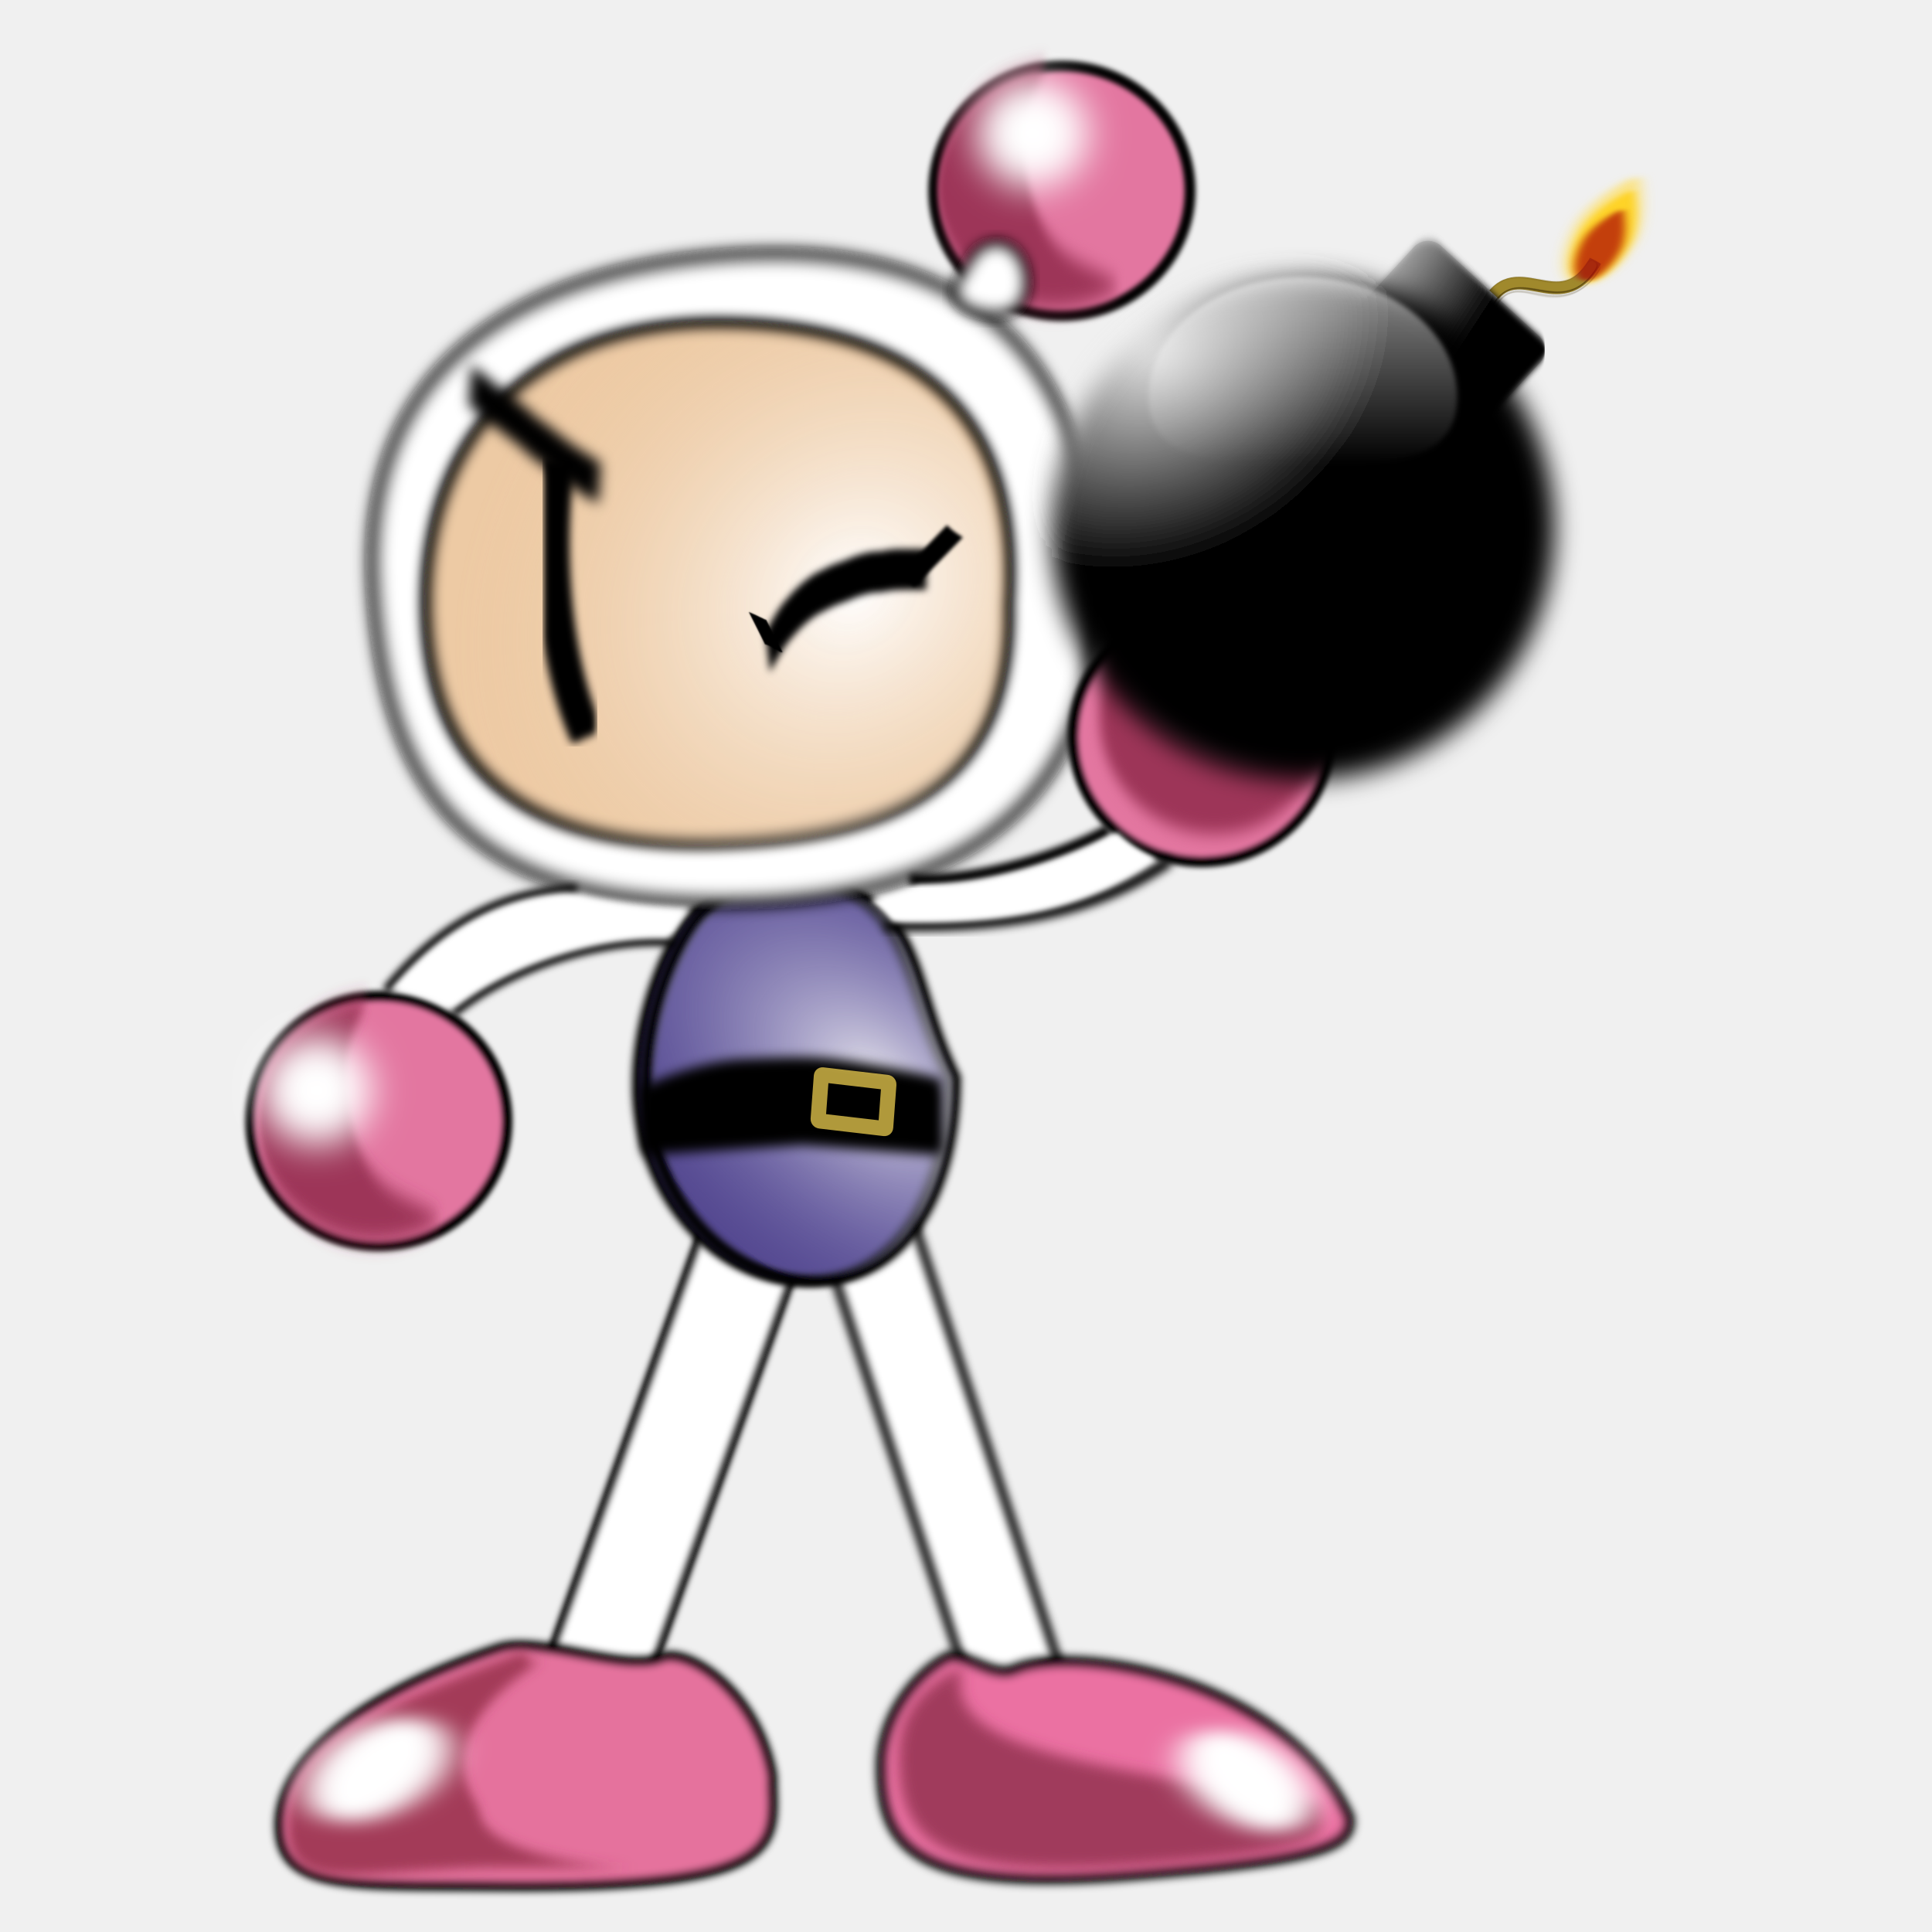
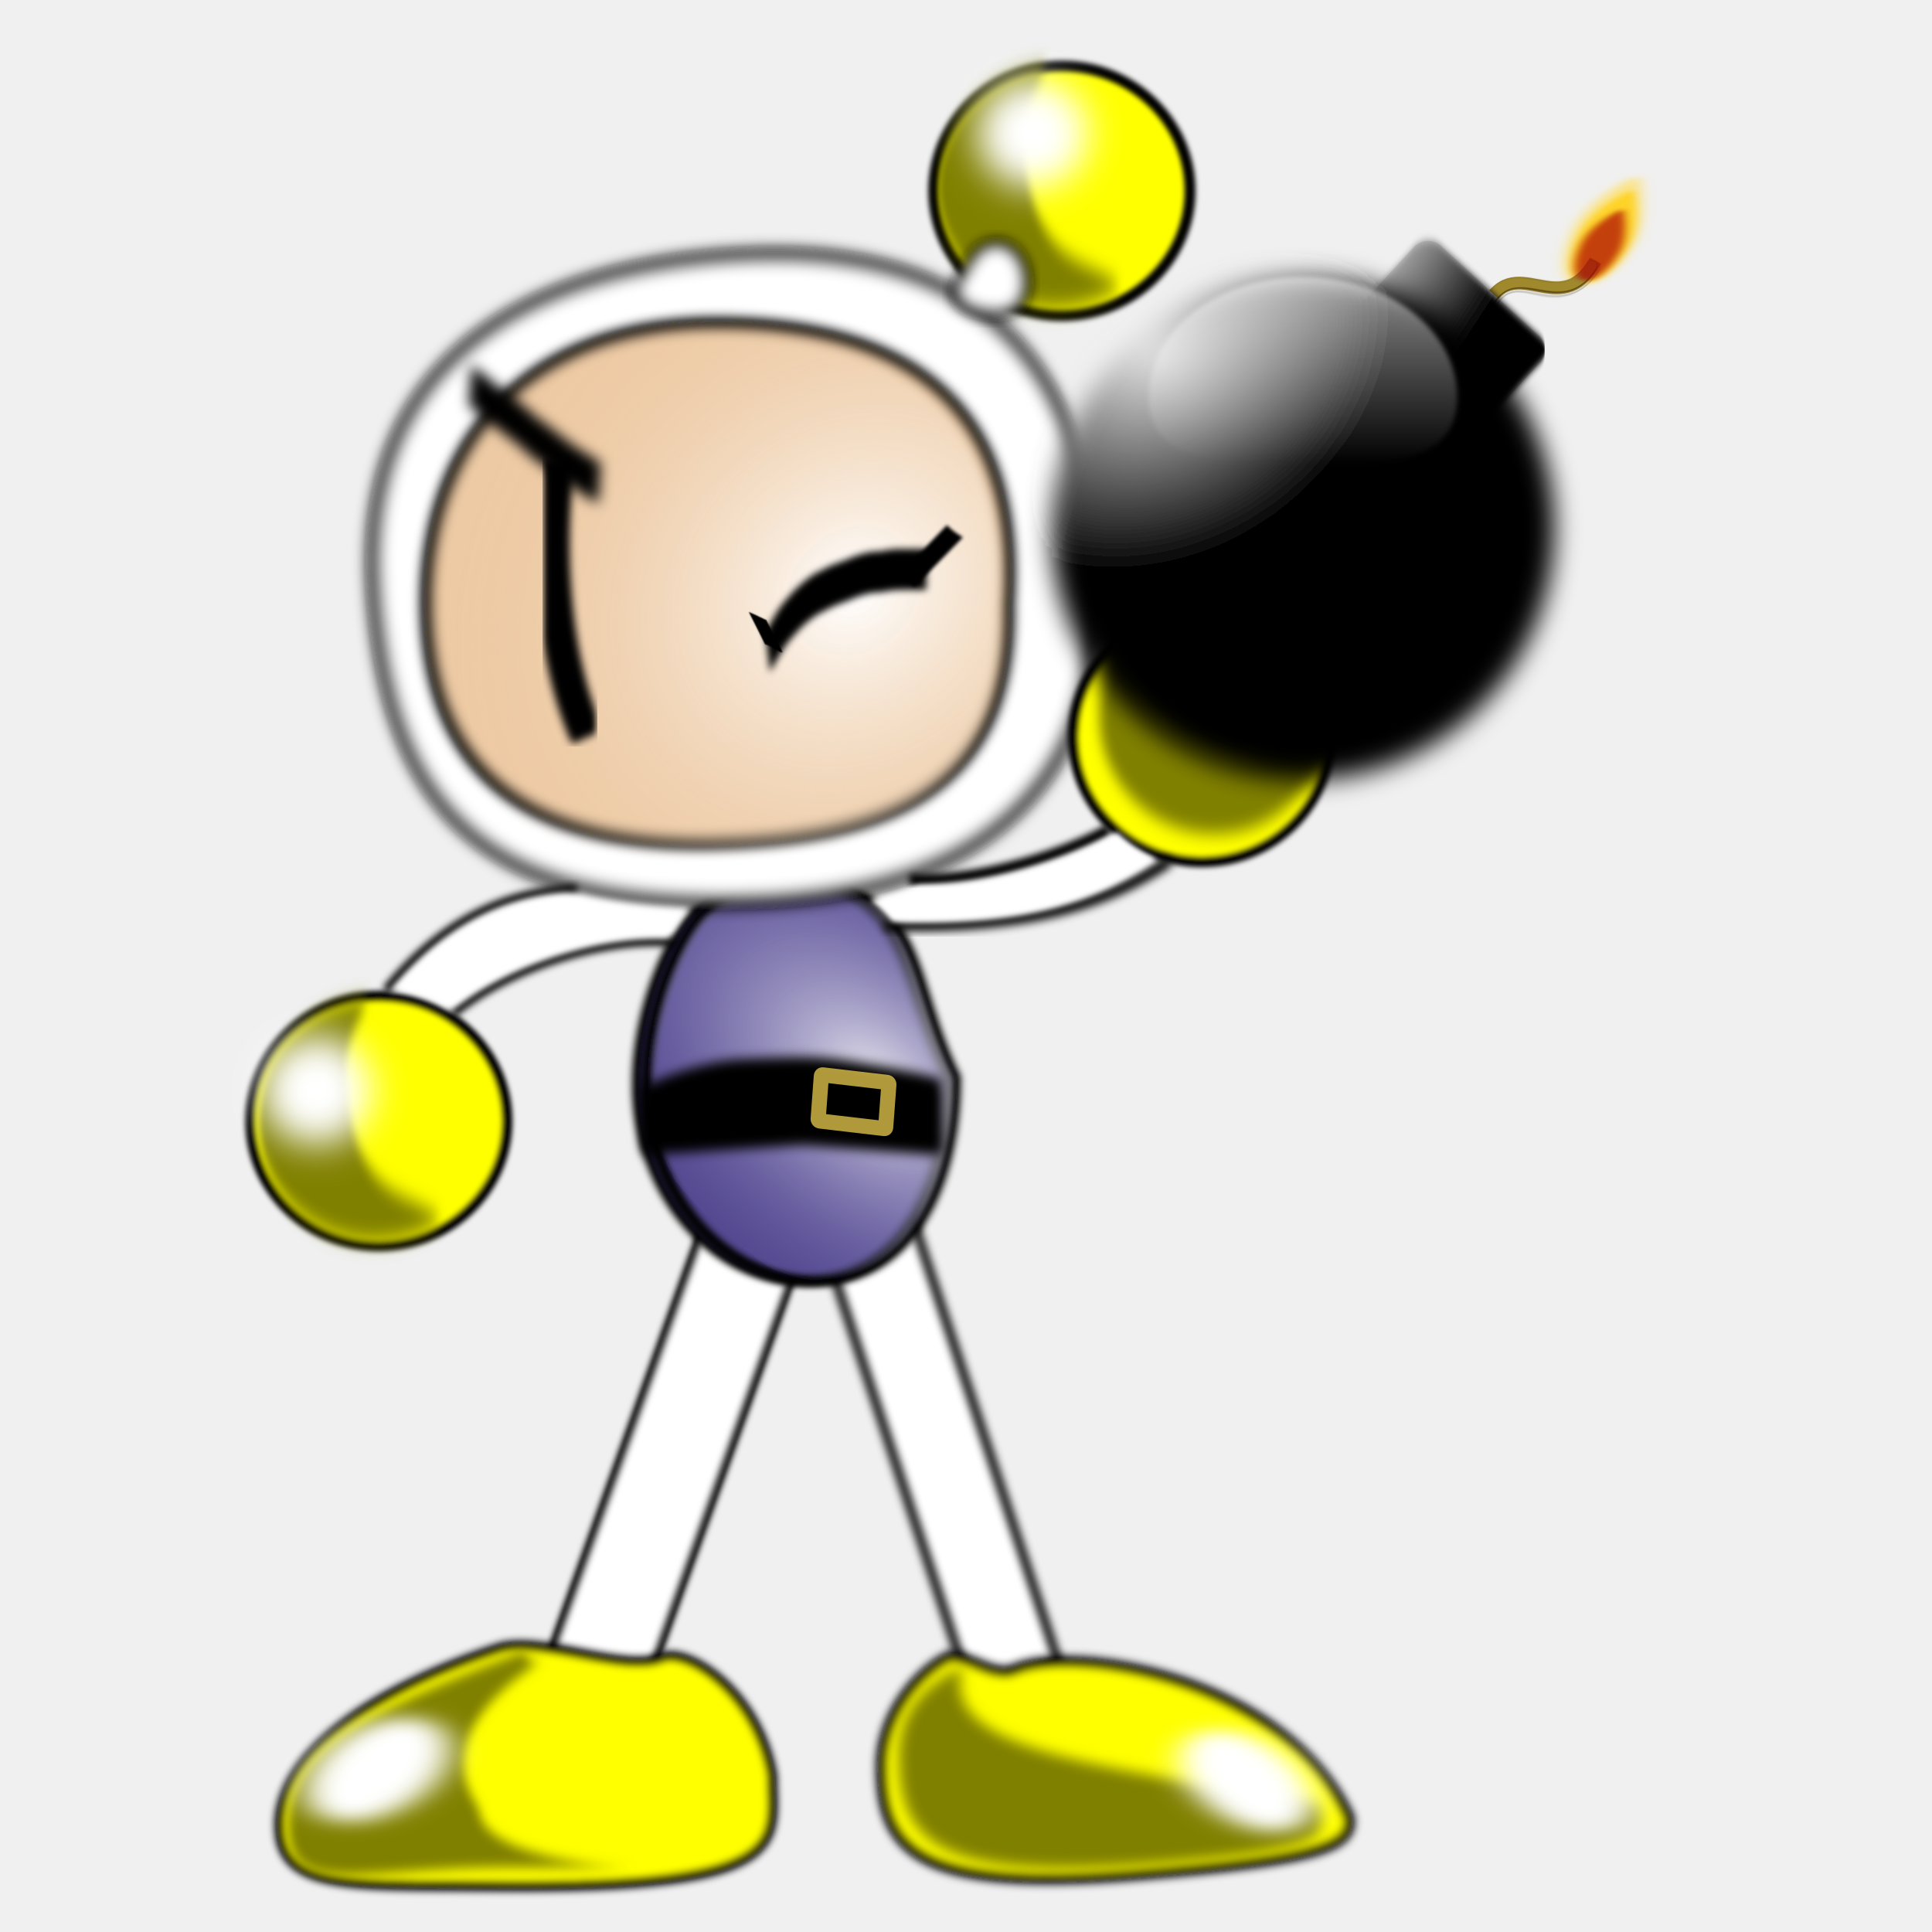
<svg xmlns="http://www.w3.org/2000/svg" xmlns:xlink="http://www.w3.org/1999/xlink" width="1000" height="1000" id="svg2" version="1.1">
  <defs id="defs4">
    <linearGradient id="linearGradient4253">
      <stop style="stop-color:#ffffff;stop-opacity:1" offset="0" id="stop4255" />
      <stop style="stop-color:#edcaa4;stop-opacity:0;" offset="1" id="stop4257" />
    </linearGradient>
    <linearGradient id="linearGradient4186">
      <stop style="stop-color:#f9f9f9;stop-opacity:0.845" offset="0" id="stop4188" />
      <stop style="stop-color:#807aba;stop-opacity:0;" offset="1" id="stop4190" />
    </linearGradient>
    <linearGradient id="linearGradient3873">
      <stop style="stop-color:#a94466;stop-opacity:1;" offset="0" id="stop3875" />
      <stop style="stop-color:#e4749f;stop-opacity:1" offset="1" id="stop3877" />
    </linearGradient>
    <filter id="filter3867" x="-0.4" width="1.799" y="-0.41" height="1.821">
      <feGaussianBlur stdDeviation="17.837" id="feGaussianBlur3869" />
    </filter>
    <radialGradient xlink:href="#linearGradient3873" id="radialGradient3879" cx="407.097" cy="617.589" fx="407.097" fy="617.589" r="306.125" gradientTransform="matrix(0.3063343,-0.541307,0.4530065,0.2563636,5.520523,727.2564)" gradientUnits="userSpaceOnUse" />
    <filter id="filter3977">
      <feGaussianBlur stdDeviation="7.678" id="feGaussianBlur3979" />
    </filter>
    <filter id="filter4011">
      <feGaussianBlur stdDeviation="1.818" id="feGaussianBlur4013" />
    </filter>
    <filter color-interpolation-filters="sRGB" id="filter4011-6">
      <feGaussianBlur stdDeviation="1.818" id="feGaussianBlur4013-1" />
    </filter>
    <filter id="filter4050">
      <feGaussianBlur stdDeviation="1.642" id="feGaussianBlur4052" />
    </filter>
    <filter id="filter4072" x="-0.197" width="1.394" y="-0.178" height="1.357">
      <feGaussianBlur stdDeviation="4.602" id="feGaussianBlur4074" />
    </filter>
    <filter id="filter4078">
      <feGaussianBlur stdDeviation="2.37" id="feGaussianBlur4080" />
    </filter>
    <filter id="filter4088">
      <feGaussianBlur stdDeviation="1.788" id="feGaussianBlur4090" />
    </filter>
    <filter color-interpolation-filters="sRGB" id="filter4072-7" x="-0.197" width="1.394" y="-0.178" height="1.357">
      <feGaussianBlur stdDeviation="4.602" id="feGaussianBlur4074-5" />
    </filter>
    <filter id="filter4153">
      <feGaussianBlur stdDeviation="3.003" id="feGaussianBlur4155" />
    </filter>
    <radialGradient xlink:href="#linearGradient4186" id="radialGradient4192" cx="592.58" cy="573.171" fx="592.58" fy="573.171" r="67.287" gradientTransform="matrix(1.521377,1.4531,-0.815919,1.111254,166.9476,-909.7251)" gradientUnits="userSpaceOnUse" />
    <filter id="filter4204" x="-0.038" width="1.077" y="-0.196" height="1.393">
      <feGaussianBlur stdDeviation="2.067" id="feGaussianBlur4206" />
    </filter>
    <filter id="filter4239">
      <feGaussianBlur stdDeviation="2.418" id="feGaussianBlur4241" />
    </filter>
    <radialGradient xlink:href="#linearGradient4253" id="radialGradient4259" cx="610.492" cy="479.802" fx="610.492" fy="479.802" r="136.882" gradientTransform="matrix(1.003227,-0.8993651,0.7786773,0.868595,-639.4899,581.705)" gradientUnits="userSpaceOnUse" />
    <filter id="filter4324" x="-0.117" width="1.234" y="-0.11" height="1.221">
      <feGaussianBlur stdDeviation="2.82" id="feGaussianBlur4326" />
    </filter>
    <filter id="filter4346" x="-0.267" width="1.534" y="-0.034" height="1.068">
      <feGaussianBlur stdDeviation="1.721" id="feGaussianBlur4348" />
    </filter>
    <filter id="filter4362">
      <feGaussianBlur stdDeviation="1.566" id="feGaussianBlur4364" />
    </filter>
    <filter id="filter4394">
      <feGaussianBlur stdDeviation="0.787" id="feGaussianBlur4396" />
    </filter>
    <filter id="filter4410">
      <feGaussianBlur stdDeviation="0.409" id="feGaussianBlur4412" />
    </filter>
    <filter color-interpolation-filters="sRGB" id="filter3936-0">
      <feGaussianBlur stdDeviation="1.057" id="feGaussianBlur3938-9" />
    </filter>
    <filter color-interpolation-filters="sRGB" id="filter3977-0">
      <feGaussianBlur stdDeviation="7.678" id="feGaussianBlur3979-9" />
    </filter>
    <filter color-interpolation-filters="sRGB" id="filter3867-9" x="-0.4" width="1.799" y="-0.41" height="1.821">
      <feGaussianBlur stdDeviation="17.837" id="feGaussianBlur3869-8" />
    </filter>
    <filter id="filter4552" x="-0.213" width="1.426" y="-0.213" height="1.426">
      <feGaussianBlur stdDeviation="2.677" id="feGaussianBlur4554" />
    </filter>
    <filter color-interpolation-filters="sRGB" id="filter3977-6">
      <feGaussianBlur stdDeviation="7.678" id="feGaussianBlur3979-7" />
    </filter>
    <filter id="filter4711">
      <feGaussianBlur stdDeviation="1.505" id="feGaussianBlur4713" />
    </filter>
    <filter id="filter4715">
      <feGaussianBlur stdDeviation="1.057" id="feGaussianBlur4717" />
    </filter>
    <filter id="filter4727">
      <feGaussianBlur stdDeviation="1.599" id="feGaussianBlur4729" />
    </filter>
    <filter id="filter4731" x="-0.04" width="1.079" y="-0.123" height="1.246">
      <feGaussianBlur stdDeviation="1.62" id="feGaussianBlur4733" />
    </filter>
    <filter id="filter4739">
      <feGaussianBlur stdDeviation="1.379" id="feGaussianBlur4741" />
    </filter>
    <filter id="filter4766">
      <feGaussianBlur stdDeviation="1.505" id="feGaussianBlur4768" />
    </filter>
    <filter id="filter4770">
      <feGaussianBlur stdDeviation="3.003" id="feGaussianBlur4772" />
    </filter>
    <filter id="filter4774">
      <feGaussianBlur stdDeviation="1.057" id="feGaussianBlur4776" />
    </filter>
    <filter id="filter4782" x="-0.038" width="1.075" y="-0.149" height="1.297">
      <feGaussianBlur stdDeviation="1.376" id="feGaussianBlur4784" />
    </filter>
    <filter id="filter4814">
      <feGaussianBlur stdDeviation="1.219" id="feGaussianBlur4816" />
    </filter>
    <filter id="filter4818" x="-0.037" width="1.074" y="-0.162" height="1.324">
      <feGaussianBlur stdDeviation="1.794" id="feGaussianBlur4820" />
    </filter>
    <filter color-interpolation-filters="sRGB" id="filter3683-0-8" x="-0.086" width="1.172" y="-0.198" height="1.396">
      <feGaussianBlur stdDeviation="6.496" id="feGaussianBlur3685-1-6" />
    </filter>
    <filter color-interpolation-filters="sRGB" id="filter3740-0" x="-0.069" width="1.138" y="-0.158" height="1.317">
      <feGaussianBlur stdDeviation="5.196" id="feGaussianBlur3742-1" />
    </filter>
    <filter id="filter3665-9" x="-0.25" width="1.5" y="-0.25" height="1.5" color-interpolation-filters="sRGB">
      <feGaussianBlur id="feGaussianBlur3667-5" result="result8" stdDeviation="5" />
      <feComposite id="feComposite3669-6" in2="result8" in="result8" operator="xor" result="result6" />
      <feDisplacementMap id="feDisplacementMap3671-6" in2="result6" result="result4" scale="100" yChannelSelector="A" xChannelSelector="A" in="result8" />
      <feComposite k4="0" k3="0" k2="0" id="feComposite3673-5" in2="result4" k1="1" in="result4" operator="arithmetic" result="result2" />
      <feComposite id="feComposite3675-5" in2="result8" operator="in" in="result2" result="fbSourceGraphic" />
    </filter>
    <filter color-interpolation-filters="sRGB" id="filter3683-9" x="-0.086" width="1.172" y="-0.198" height="1.396">
      <feGaussianBlur stdDeviation="6.496" id="feGaussianBlur3685-3" />
    </filter>
    <linearGradient id="linearGradient2862-1">
      <stop style="stop-color:#cccccc;stop-opacity:1;" offset="0" id="stop2864-8" />
      <stop style="stop-color:#000000;stop-opacity:1" offset="1" id="stop2866-8" />
    </linearGradient>
    <linearGradient id="linearGradient3714">
      <stop style="stop-color:#e6e6e6;stop-opacity:1;" offset="0" id="stop3716" />
      <stop style="stop-color:#000000;stop-opacity:1" offset="1" id="stop3718" />
    </linearGradient>
    <linearGradient id="linearGradient3727">
      <stop style="stop-color:#ffffff;stop-opacity:1;" offset="0" id="stop3729" />
      <stop style="stop-color:#ffffff;stop-opacity:0;" offset="1" id="stop3731" />
    </linearGradient>
    <linearGradient xlink:href="#linearGradient2862-1" id="linearGradient5474" gradientUnits="userSpaceOnUse" gradientTransform="matrix(0.2775035,0,0,0.2775035,647.3988,-276.5454)" x1="510.79" y1="-269.706" x2="712.008" y2="-303.294" />
    <linearGradient xlink:href="#linearGradient3727" id="linearGradient5476" gradientUnits="userSpaceOnUse" gradientTransform="matrix(0.1933357,0,0,0.1588646,425.8682,271.1507)" x1="614.286" y1="21.85" x2="614.286" y2="772.409" />
    <radialGradient xlink:href="#linearGradient3714" id="radialGradient5478" gradientUnits="userSpaceOnUse" gradientTransform="matrix(0.4259319,0.6678521,-0.8559556,0.4897255,520.0713,-85.16546)" cx="404.224" cy="336.488" fx="404.224" fy="336.488" r="351.429" />
    <filter id="filter5480">
      <feGaussianBlur stdDeviation="17.101" id="feGaussianBlur5482" />
    </filter>
    <filter id="filter5488">
      <feGaussianBlur stdDeviation="1.093" id="feGaussianBlur5490" />
    </filter>
    <filter id="filter5492">
      <feGaussianBlur stdDeviation="1.407" id="feGaussianBlur5494" />
    </filter>
  </defs>
  <g id="layer1" transform="translate(0,-52.36218)">
-     <path transform="matrix(1.238483,0,0,1.238483,-277.2134,-107.8535)" d="m 435.714,597.857 c 0,28.798 -23.985,52.143 -53.571,52.143 -29.587,0 -53.571,-23.345 -53.571,-52.143 0,-28.798 23.985,-52.143 53.571,-52.143 29.587,0 53.571,23.345 53.571,52.143 z" id="path3830" style="fill:#e376a0;fill-opacity:1;stroke:#000000;stroke-width:4.551;stroke-miterlimit:4;stroke-opacity:1;stroke-dasharray:none;filter:url(#filter4715)" />
-     <path transform="matrix(0.245886,0.3715324,-0.4568429,0.3238126,-22.22104,46.21591)" style="fill:#9d3558;fill-opacity:1;stroke:none;filter:url(#filter3977)" d="m 1492.857,254.286 c 0,60.751 -61.721,110 -137.857,110 -76.136,0 -137.857,-49.249 -137.857,-110 0,-19.309 6.37,-38.278 18.469,-55 27.407,36.601 35.036,57.071 118.522,79.493 74.526,16.573 94.502,-12.596 138.723,-24.493 z" id="path3930-0" />
+     <path transform="matrix(1.238483,0,0,1.238483,-277.2134,-107.8535)" d="m 435.714,597.857 c 0,28.798 -23.985,52.143 -53.571,52.143 -29.587,0 -53.571,-23.345 -53.571,-52.143 0,-28.798 23.985,-52.143 53.571,-52.143 29.587,0 53.571,23.345 53.571,52.143 z" id="path3830" style="fill:#ffff00;fill-opacity:1;stroke:#000000;stroke-width:4.551;stroke-miterlimit:4;stroke-opacity:1;stroke-dasharray:none;filter:url(#filter4715)" />
+     <path transform="matrix(0.245886,0.3715324,-0.4568429,0.3238126,-22.22104,46.21591)" style="fill:#808000;fill-opacity:1;stroke:none;filter:url(#filter3977)" d="m 1492.857,254.286 c 0,60.751 -61.721,110 -137.857,110 -76.136,0 -137.857,-49.249 -137.857,-110 0,-19.309 6.37,-38.278 18.469,-55 27.407,36.601 35.036,57.071 118.522,79.493 74.526,16.573 94.502,-12.596 138.723,-24.493 z" id="path3930-0" />
    <path style="fill:#ffffff;fill-opacity:1;stroke:none;filter:url(#filter3867)" id="path3845" d="m 435.714,597.857 c 0,28.798 -23.985,52.143 -53.571,52.143 -29.587,0 -53.571,-23.345 -53.571,-52.143 0,-28.798 23.985,-52.143 53.571,-52.143 29.587,0 53.571,23.345 53.571,52.143 z" transform="matrix(0.5391657,0,0,0.5391657,-42.13191,294.3714)" />
    <rect style="fill:#ffffff;fill-opacity:1;stroke:#000000;stroke-width:4.247;stroke-linecap:butt;stroke-linejoin:miter;stroke-miterlimit:4;stroke-opacity:1;stroke-dasharray:none;stroke-dashoffset:0;filter:url(#filter4011)" id="rect4005" width="45.039" height="239.324" x="727.671" y="452.768" transform="matrix(1.082005,0.3870239,-0.3870239,1.082005,-234.5838,-121.5179)" />
    <rect style="fill:#ffffff;fill-opacity:1;stroke:#000000;stroke-width:4.247;stroke-linecap:butt;stroke-linejoin:miter;stroke-miterlimit:4;stroke-opacity:1;stroke-dasharray:none;stroke-dashoffset:0;filter:url(#filter4011-6)" id="rect4005-5" width="45.039" height="239.324" x="727.671" y="452.768" transform="matrix(1.006431,-0.3306461,0.3306461,1.006431,-458.952,471.2405)" />
-     <path style="fill:#e5729d;fill-opacity:1;stroke:#000000;stroke-width:4.63;stroke-linecap:butt;stroke-linejoin:miter;stroke-miterlimit:4;stroke-opacity:1;stroke-dasharray:none;stroke-dashoffset:0;filter:url(#filter4050)" d="m 310.899,970.983 c 0,29.045 11.699,49.938 -120.562,48.715 -65,-0.601 -96.235,2.138 -96.235,-26.906 0,-29.045 35.668,-57.489 96.235,-77.662 18.014,-6 56.087,11.104 72.124,4.043 10.078,-4.437 41.456,13.451 48.438,51.81 z" id="path4043" transform="matrix(1.175642,0,0,1.175642,34.08188,-170.2102)" />
-     <path id="path4076" d="m 678.756,956.697 c 0,29.045 146.699,22.081 12.295,22.287 -65.003,0.099 -96.235,12.852 -96.235,-16.192 0,-29.045 40.668,-44.632 101.235,-64.804 5.146,-1.714 3.716,4.051 6.096,3.353 21.399,-6.271 -52.347,19.573 -23.391,55.357 z" style="fill:#a33a59;fill-opacity:1;stroke:none;filter:url(#filter4078)" transform="matrix(1.175642,0,0,1.367843,-550.0445,-320.2129)" />
+     <path style="fill:#ffff00;fill-opacity:1;stroke:#000000;stroke-width:4.63;stroke-linecap:butt;stroke-linejoin:miter;stroke-miterlimit:4;stroke-opacity:1;stroke-dasharray:none;stroke-dashoffset:0;filter:url(#filter4050)" d="m 310.899,970.983 c 0,29.045 11.699,49.938 -120.562,48.715 -65,-0.601 -96.235,2.138 -96.235,-26.906 0,-29.045 35.668,-57.489 96.235,-77.662 18.014,-6 56.087,11.104 72.124,4.043 10.078,-4.437 41.456,13.451 48.438,51.81 z" id="path4043" transform="matrix(1.175642,0,0,1.175642,34.08188,-170.2102)" />
+     <path id="path4076" d="m 678.756,956.697 c 0,29.045 146.699,22.081 12.295,22.287 -65.003,0.099 -96.235,12.852 -96.235,-16.192 0,-29.045 40.668,-44.632 101.235,-64.804 5.146,-1.714 3.716,4.051 6.096,3.353 21.399,-6.271 -52.347,19.573 -23.391,55.357 z" style="fill:#808000;fill-opacity:1;stroke:none;filter:url(#filter4078)" transform="matrix(1.175642,0,0,1.367843,-550.0445,-320.2129)" />
    <path style="fill:#ffffff;fill-opacity:1;stroke:none;filter:url(#filter4072)" id="path4054" d="m 406.429,892.5 c 0,17.16 -10.074,31.071 -22.5,31.071 -12.426,0 -22.5,-13.911 -22.5,-31.071 0,-17.16 10.074,-31.071 22.5,-31.071 12.426,0 22.5,13.911 22.5,31.071 z" transform="matrix(-0.9831303,1.174361,-0.9802577,-0.1926435,1447.751,689.4447)" />
-     <path style="fill:#eb71a2;fill-opacity:1;stroke:#000000;stroke-width:5;stroke-miterlimit:4;stroke-opacity:1;filter:url(#filter4088)" d="m 1538.462,951.852 c 1.575,11.706 -8.899,18.024 -92.429,24.749 -94.23,7.586 -109.602,-10.43 -109.602,-46.972 0,-21.191 15.499,-40.638 29.59,-47.359 9.244,0.255 19.373,9.447 27.908,5.686 25.058,-11.043 116.795,3.422 144.533,63.896 z" id="path4082" transform="matrix(1.197052,0,0,1.197052,-1143.471,-146.4114)" />
-     <path style="fill:#a03b5b;fill-opacity:1;stroke:none;filter:url(#filter4153)" d="m 1517.629,950.86 c 1.575,11.706 11.935,19.016 -71.595,25.741 -94.23,7.586 -109.602,-10.43 -109.602,-46.972 0,-21.191 13.515,-31.709 27.606,-38.43 -12.063,37.666 64.881,42.936 153.591,59.661 z" id="path4082-4" transform="matrix(1.197052,0,0,1.197052,-1134.42,-151.7351)" />
+     <path style="fill:#ffff00;fill-opacity:1;stroke:#000000;stroke-width:5;stroke-miterlimit:4;stroke-opacity:1;filter:url(#filter4088)" d="m 1538.462,951.852 c 1.575,11.706 -8.899,18.024 -92.429,24.749 -94.23,7.586 -109.602,-10.43 -109.602,-46.972 0,-21.191 15.499,-40.638 29.59,-47.359 9.244,0.255 19.373,9.447 27.908,5.686 25.058,-11.043 116.795,3.422 144.533,63.896 z" id="path4082" transform="matrix(1.197052,0,0,1.197052,-1143.471,-146.4114)" />
+     <path style="fill:#808000;fill-opacity:1;stroke:none;filter:url(#filter4153)" d="m 1517.629,950.86 c 1.575,11.706 11.935,19.016 -71.595,25.741 -94.23,7.586 -109.602,-10.43 -109.602,-46.972 0,-21.191 13.515,-31.709 27.606,-38.43 -12.063,37.666 64.881,42.936 153.591,59.661 z" id="path4082-4" transform="matrix(1.197052,0,0,1.197052,-1134.42,-151.7351)" />
    <path style="fill:#ffffff;fill-opacity:1;stroke:none;filter:url(#filter4072-7)" id="path4054-2" d="m 406.429,892.5 c 0,17.16 -10.074,31.071 -22.5,31.071 -12.426,0 -22.5,-13.911 -22.5,-31.071 0,-17.16 10.074,-31.071 22.5,-31.071 12.426,0 22.5,13.911 22.5,31.071 z" transform="matrix(-1.436198,-0.0822818,-0.4045219,-0.8466696,1557.713,1761.365)" />
    <path transform="matrix(1.31091,0,0,1.149371,-339.7765,-66.09183)" style="fill:#554991;fill-opacity:1;stroke:#000000;stroke-width:4.789;stroke-miterlimit:4;stroke-opacity:1;filter:url(#filter4766)" d="m 632.596,588.34 c 0,49.931 -18.752,91.442 -55.294,91.442 -36.542,0 -66.903,-40.484 -66.165,-90.409 0.485,-32.848 13.25,-66.205 23.942,-76.809 6.488,-6.434 25.856,-19.703 42.223,-14.633 44.196,13.69 36.328,46.782 55.294,90.409 z" id="path4157" />
    <path id="path4184" d="m 632.596,588.34 c 0,49.931 -18.752,91.442 -55.294,91.442 -36.542,0 -66.903,-40.484 -66.165,-90.409 0.485,-32.848 13.25,-66.205 23.942,-76.809 6.488,-6.434 25.856,-19.703 42.223,-14.633 44.196,13.69 36.328,46.782 55.294,90.409 z" style="fill:url(#radialGradient4192);fill-opacity:1;stroke:#000000;stroke-width:4.789;stroke-miterlimit:4;stroke-opacity:1;filter:url(#filter4711)" transform="matrix(1.310906,0,0,1.149371,-335.0383,-66.09163)" />
    <path transform="matrix(1.205499,0,0,1.439836,-262.6495,-327.3577)" style="fill:#000000;fill-opacity:1;stroke:none;filter:url(#filter4204)" d="m 496.079,653.606 c 0,0 20.57,-8.277 40.598,-9.091 31.678,-1.288 34.741,-0.964 60.126,2.703 40.135,5.798 22.832,6.388 22.832,6.388 1.59,0 2.87,1.28 2.87,2.87 l 0,19.511 c 0,1.59 -1.28,2.87 -2.87,2.87 l -57.345,-3.536 -66.211,3.536 c -1.59,0 -2.87,-1.28 -2.87,-2.87 l 0,-19.511 c 0,-1.59 1.28,-2.87 2.87,-2.87 z" id="rect4194" />
    <rect style="opacity:0.69;fill:none;stroke:#ffdd55;stroke-width:7.84;stroke-miterlimit:4;stroke-opacity:1;stroke-dasharray:none" id="rect4211" width="35.218" height="23.924" x="469.596" y="555.598" ry="0.804" transform="matrix(0.9932267,0.116193,-0.07422221,0.9972417,0,0)" />
    <path style="fill:#ffffff;fill-opacity:1;stroke:#000000;stroke-width:6.584;stroke-linecap:butt;stroke-linejoin:miter;stroke-miterlimit:4;stroke-opacity:1;stroke-dasharray:none;stroke-dashoffset:0;filter:url(#filter4770)" d="m 452.257,454.388 c 0,85.464 -56.837,127.9 -147.993,131.267 -109.401,4.041 -162.432,-30.79 -168.196,-139.348 -5.504,-103.677 78.018,-142.026 169.206,-144.399 116.472,-3.03 146.982,71.057 146.982,152.48 z" id="path4225" transform="matrix(1.175642,0,0,1.175642,34.08188,-170.2102)" />
    <path style="fill:#edcaa4;fill-opacity:1;stroke:#000000;stroke-width:6.57;stroke-linecap:butt;stroke-linejoin:miter;stroke-miterlimit:4;stroke-opacity:1;stroke-dashoffset:0;filter:url(#filter4239)" d="m 414.288,455.159 c 2.02,79.394 -50.001,102.352 -126.544,104.826 -93.756,3.03 -128.565,-39.574 -128.565,-105.836 0,-66.262 40.87,-124.019 132.605,-121.999 76.565,1.686 128.564,34.523 122.504,123.009 z" id="path4232" transform="matrix(1.175642,0,0,1.175642,34.08188,-170.2102)" />
    <path id="path4251" d="m 411.003,458.444 c 2.02,79.394 -50.001,102.352 -126.544,104.826 -93.756,3.03 -128.565,-39.574 -128.565,-105.836 0,-66.262 40.87,-124.019 132.605,-121.999 76.565,1.686 128.564,34.523 122.504,123.009 z" style="fill:url(#radialGradient4259);fill-opacity:1;stroke:none;filter:url(#filter4239)" transform="matrix(1.175642,0,0,1.175642,34.08188,-170.2102)" />
    <path style="fill:#000000;fill-opacity:1;stroke:none;filter:url(#filter4324)" id="path4310" d="m 178.596,349.815 c 3.362,2.845 6.706,5.708 10.137,8.468 2.689,2.259 5.539,4.308 8.398,6.342 1.613,1.23 3.269,2.416 4.844,3.694 1.698,1.486 3.157,3.213 4.948,4.591 1.649,1.272 3.318,2.504 5.047,3.666 1.547,1.183 3.049,2.421 4.555,3.654 1.896,1.347 3.696,2.816 5.519,4.257 1.769,1.424 3.76,2.523 5.677,3.727 1.455,1.073 3.013,1.983 4.556,2.92 1.016,0.685 2.058,1.32 3.116,1.937 0,0 -1.029,17.99 -1.029,17.99 l 0,0 c -0.983,-0.703 -2.131,-1.128 -3.029,-1.962 -1.588,-0.875 -3.221,-1.759 -4.611,-2.921 -1.979,-1.209 -3.968,-2.421 -5.847,-3.785 -1.881,-1.383 -3.585,-3.003 -5.591,-4.218 -1.478,-1.226 -2.988,-2.395 -4.446,-3.64 -1.628,-1.285 -3.506,-2.25 -5.02,-3.698 -1.937,-1.265 -3.479,-2.941 -5.126,-4.552 -1.475,-1.358 -3.173,-2.434 -4.674,-3.763 -2.904,-2.076 -5.742,-4.256 -8.495,-6.531 -3.356,-2.734 -6.666,-5.522 -10.045,-8.227 0,0 1.115,-17.947 1.115,-17.947 z" transform="matrix(1.175642,0,0,1.175642,34.08188,-170.2102)" />
    <path style="fill:none;stroke:#000000;stroke-width:15;stroke-linecap:butt;stroke-linejoin:miter;stroke-miterlimit:4;stroke-opacity:1;stroke-dasharray:none;filter:url(#filter4346)" d="m 216.589,391.54 c -5.501,42.469 -1.299,90.16 13.132,122.228" id="path4336" transform="matrix(1.175642,0,0,1.175642,34.08188,-170.2102)" />
    <path style="fill:#000000;fill-opacity:1;stroke:none;filter:url(#filter4362)" id="path4352" d="m 308.003,467.484 c 2.025,-3.391 3.901,-6.882 6.068,-10.182 1.883,-2.882 4.362,-5.281 6.564,-7.903 2.121,-1.975 4.203,-4.097 6.609,-5.733 1.425,-1.135 3.015,-2.152 4.709,-2.838 1.395,-0.893 3.016,-1.408 4.425,-2.281 1.608,-0.831 3.387,-1.219 5.048,-1.934 1.794,-0.662 3.568,-1.372 5.313,-2.158 1.903,-0.689 3.857,-1.266 5.821,-1.764 2.048,-0.48 4.152,-0.585 6.247,-0.65 1.711,-0.39 3.429,-0.695 5.176,-0.863 2.231,-0.189 4.471,-0.139 6.707,-0.139 2.414,-0.006 4.829,-0.017 7.243,-0.022 0.352,0.036 0.705,0.072 1.057,0.109 0,0 -0.231,17.998 -0.231,17.998 l 0,0 c -0.276,-0.045 -0.552,-0.09 -0.827,-0.135 -2.411,-0.011 -4.823,-0.03 -7.234,-0.026 -2.178,0.017 -4.359,0.047 -6.532,0.219 -1.785,0.192 -3.526,0.598 -5.302,0.846 -1.96,0.062 -3.932,0.158 -5.843,0.641 -1.871,0.506 -3.751,1.034 -5.544,1.772 -1.772,0.744 -3.546,1.477 -5.346,2.146 -1.621,0.643 -3.325,1.099 -4.85,1.959 -1.531,0.748 -3.049,1.517 -4.565,2.294 -1.534,0.774 -2.995,1.692 -4.354,2.743 -2.215,1.683 -4.305,3.576 -6.188,5.621 -2.213,2.512 -4.534,4.95 -6.311,7.806 -2.06,3.384 -4.142,6.766 -5.871,10.335 0,0 -1.986,-17.864 -1.986,-17.864 z" transform="matrix(1.175642,0,0,1.175642,34.08188,-170.2102)" />
    <path style="fill:#000000;fill-opacity:1;stroke:none;filter:url(#filter4394)" id="path4392" d="m 628.901,398.801 c 2.189,2.505 5.037,4.367 7.858,6.096 0,0 -24.071,24.698 -24.071,24.698 l 0,0 c -2.4,-2.278 -4.815,-4.722 -8.075,-5.69 0,0 24.288,-25.104 24.288,-25.104 z" transform="matrix(1.043403,0,0,1.043403,-166.0171,-91.98955)" />
    <path style="fill:#000000;fill-opacity:1;stroke:none;filter:url(#filter4410)" id="path4408" d="m 300.664,458.73 c 1.313,0.542 2.616,1.145 3.919,1.749 0.872,0.529 1.788,0.771 2.663,1.276 0.363,0.227 0.742,0.354 1.121,0.475 0,0 7.187,14.293 7.187,14.293 l 0,0 c -0.425,-0.047 -0.851,-0.09 -1.267,-0.252 -0.434,-0.2 -0.799,-0.551 -1.217,-0.791 -0.53,-0.304 -1.122,-0.348 -1.628,-0.791 -1.158,-0.767 -2.374,-1.4 -3.608,-1.706 0,0 -7.17,-14.253 -7.17,-14.253 z" transform="matrix(1.175642,0,0,1.175642,34.08188,-170.2102)" />
-     <path transform="matrix(1.238483,0,0,1.238483,76.35027,-589.3061)" d="m 435.714,597.857 c 0,28.798 -23.985,52.143 -53.571,52.143 -29.587,0 -53.571,-23.345 -53.571,-52.143 0,-28.798 23.985,-52.143 53.571,-52.143 29.587,0 53.571,23.345 53.571,52.143 z" id="path3830-9" style="fill:#e376a0;fill-opacity:1;stroke:#000000;stroke-width:4.551;stroke-miterlimit:4;stroke-opacity:1;stroke-dasharray:none;filter:url(#filter3936-0)" />
-     <path transform="matrix(0.245886,0.3715324,-0.4568429,0.3238126,329.1454,-436.8094)" style="fill:#9d3558;fill-opacity:1;stroke:none;filter:url(#filter3977-0)" d="m 1492.857,254.286 c 0,60.751 -61.721,110 -137.857,110 -76.136,0 -137.857,-49.249 -137.857,-110 0,-19.309 6.37,-38.278 18.469,-55 27.407,36.601 35.036,57.071 118.522,79.493 74.526,16.573 94.502,-12.596 138.723,-24.493 z" id="path3930-0-3" />
+     <path transform="matrix(1.238483,0,0,1.238483,76.35027,-589.3061)" d="m 435.714,597.857 c 0,28.798 -23.985,52.143 -53.571,52.143 -29.587,0 -53.571,-23.345 -53.571,-52.143 0,-28.798 23.985,-52.143 53.571,-52.143 29.587,0 53.571,23.345 53.571,52.143 z" id="path3830-9" style="fill:#ffff00;fill-opacity:1;stroke:#000000;stroke-width:4.551;stroke-miterlimit:4;stroke-opacity:1;stroke-dasharray:none;filter:url(#filter3936-0)" />
+     <path transform="matrix(0.245886,0.3715324,-0.4568429,0.3238126,329.1454,-436.8094)" style="fill:#808000;fill-opacity:1;stroke:none;filter:url(#filter3977-0)" d="m 1492.857,254.286 c 0,60.751 -61.721,110 -137.857,110 -76.136,0 -137.857,-49.249 -137.857,-110 0,-19.309 6.37,-38.278 18.469,-55 27.407,36.601 35.036,57.071 118.522,79.493 74.526,16.573 94.502,-12.596 138.723,-24.493 z" id="path3930-0-3" />
    <path style="fill:#ffffff;fill-opacity:1;stroke:none;filter:url(#filter3867-9)" id="path3845-7" d="m 435.714,597.857 c 0,28.798 -23.985,52.143 -53.571,52.143 -29.587,0 -53.571,-23.345 -53.571,-52.143 0,-28.798 23.985,-52.143 53.571,-52.143 29.587,0 53.571,23.345 53.571,52.143 z" transform="matrix(0.5391657,0,0,0.5391657,328.5034,-200.9036)" />
    <path style="fill:#ffffff;fill-opacity:1;stroke:#000000;stroke-width:5;stroke-miterlimit:4;stroke-opacity:1;stroke-dasharray:none;filter:url(#filter4552)" d="m 422.408,313.485 c 0,8.647 -4.511,13.637 -12.88,13.637 -8.368,0 -22.775,-4.044 -15.152,-15.657 3.836,-5.844 6.242,-13.459 14.142,-14.395 8.31,-0.984 13.89,7.768 13.89,16.415 z" id="path4513" transform="matrix(1.175642,0,0,1.175642,34.08188,-170.2102)" />
-     <path transform="matrix(1.238483,0,0,1.238483,148.6256,-306.612)" d="m 435.714,597.857 c 0,28.798 -23.985,52.143 -53.571,52.143 -29.587,0 -53.571,-23.345 -53.571,-52.143 0,-28.798 23.985,-52.143 53.571,-52.143 29.587,0 53.571,23.345 53.571,52.143 z" id="path3830-2" style="fill:#e376a0;fill-opacity:1;stroke:#000000;stroke-width:4.551;stroke-miterlimit:4;stroke-opacity:1;stroke-dasharray:none;filter:url(#filter4774)" />
-     <path transform="matrix(0.4177153,0.04747797,-0.04285842,0.5266456,71.81138,227.3121)" style="fill:#9d3558;fill-opacity:1;stroke:none;filter:url(#filter3977-6)" d="m 1492.857,254.286 c 0,60.751 -61.721,110 -137.857,110 -76.136,0 -137.857,-49.249 -137.857,-110 0,-19.309 6.37,-38.278 18.469,-55 27.407,36.601 35.036,57.071 118.522,79.493 74.526,16.573 94.502,-12.596 138.723,-24.493 z" id="path3930-0-7" />
+     <path transform="matrix(1.238483,0,0,1.238483,148.6256,-306.612)" d="m 435.714,597.857 c 0,28.798 -23.985,52.143 -53.571,52.143 -29.587,0 -53.571,-23.345 -53.571,-52.143 0,-28.798 23.985,-52.143 53.571,-52.143 29.587,0 53.571,23.345 53.571,52.143 z" id="path3830-2" style="fill:#ffff00;fill-opacity:1;stroke:#000000;stroke-width:4.551;stroke-miterlimit:4;stroke-opacity:1;stroke-dasharray:none;filter:url(#filter4774)" />
+     <path transform="matrix(0.4177153,0.04747797,-0.04285842,0.5266456,71.81138,227.3121)" style="fill:#808000;fill-opacity:1;stroke:none;filter:url(#filter3977-6)" d="m 1492.857,254.286 c 0,60.751 -61.721,110 -137.857,110 -76.136,0 -137.857,-49.249 -137.857,-110 0,-19.309 6.37,-38.278 18.469,-55 27.407,36.601 35.036,57.071 118.522,79.493 74.526,16.573 94.502,-12.596 138.723,-24.493 z" id="path3930-0-7" />
    <path style="fill:none;stroke:#000000;stroke-width:5;stroke-linecap:butt;stroke-linejoin:miter;stroke-miterlimit:4;stroke-opacity:1;stroke-dasharray:none;filter:url(#filter4727)" d="m 141.429,625.638 c 31.612,-39.037 65.558,-43.942 83.55,-44.357" id="path4616" transform="matrix(1.175642,0,0,1.175642,34.08188,-170.2102)" />
    <path style="fill:none;stroke:#000000;stroke-width:5;stroke-linecap:butt;stroke-linejoin:miter;stroke-miterlimit:4;stroke-opacity:1;stroke-dasharray:none;filter:url(#filter4731)" d="m 170.108,634.95 c 25.837,-21.126 68.342,-34.094 97.982,-31.271" id="path4644" transform="matrix(1.175642,0,0,1.175642,34.08188,-170.2102)" />
    <path style="fill:#ffffff;fill-opacity:1;stroke:none;filter:url(#filter4739)" d="m 165.838,632.242 c -6.03,-3.299 -16.72,-6.504 -21.696,-6.504 l -1.841,0 3.209,-3.628 c 20.095,-22.722 42.079,-35.408 67.665,-39.044 7.211,-1.025 9.273,-0.958 15.638,0.508 10.534,2.426 23.866,4.351 34.811,5.028 2.639,0.163 6.226,0.422 7.971,0.576 l 3.172,0.279 -1.482,1.688 c -0.815,0.928 -2.924,3.864 -4.688,6.523 l -3.206,4.836 -4.798,0.003 c -27.776,0.015 -62.259,11.102 -84.909,27.3 -2.505,1.791 -4.937,3.514 -5.406,3.829 -0.687,0.461 -1.548,0.191 -4.441,-1.392 l 0,0 z" id="path4674" transform="matrix(1.175642,0,0,1.175642,34.08188,-170.2102)" />
    <path style="fill:none;stroke:#000000;stroke-width:5;stroke-linecap:butt;stroke-linejoin:miter;stroke-miterlimit:4;stroke-opacity:1;stroke-dasharray:none;filter:url(#filter4782)" d="m 371.429,576.648 c 32.297,1.187 70.352,-12.141 87.857,-22.143" id="path4743" transform="matrix(1.175642,0,0,1.175642,34.08188,-170.2102)" />
    <path style="fill:none;stroke:#000000;stroke-width:4.666;stroke-linecap:butt;stroke-linejoin:miter;stroke-miterlimit:4;stroke-opacity:1;stroke-dasharray:none;filter:url(#filter4818)" d="m 600.298,577.029 c 48.255,1.044 83.729,-4.043 116.895,-26.48" id="path4745" transform="matrix(1.259761,0,0,1.259761,-298.1409,-195.6744)" />
    <path style="fill:#ffffff;fill-opacity:1;stroke:none;filter:url(#filter4814)" d="m 600.869,568.795 c -1.667,-1.69 -3.851,-3.682 -4.853,-4.427 -1.002,-0.745 -1.788,-1.389 -1.746,-1.432 0.042,-0.042 1.942,-0.535 4.222,-1.096 4.426,-1.089 8.138,-2.152 13.615,-3.901 l 3.409,-1.089 6.313,-0.15 c 6.143,-0.146 10.67,-0.496 16.472,-1.273 19.849,-2.66 43.671,-9.999 60.888,-18.758 l 3.619,-1.841 1.684,1.483 c 3.654,3.217 8.081,6.125 12.877,8.459 l 2.352,1.145 -1.09,0.688 c -0.599,0.378 -1.829,1.161 -2.731,1.739 -4.809,3.081 -12.026,6.926 -17.678,9.418 -22.877,10.088 -47.917,14.301 -84.092,14.151 l -10.231,-0.043 -3.03,-3.072 z" id="path4751" transform="matrix(1.175642,0,0,1.253163,-248.0723,-187.103)" />
    <path style="opacity:0.7;fill:#ffdd55;fill-opacity:1;stroke:none;filter:url(#filter3683-0-8)" d="m 958.16,94.012 c 4.041,-2.784 -50.67,36.813 -96.975,36.813 -46.305,0 -83.843,-17.638 -83.843,-39.396 0,-21.758 37.538,-39.396 83.843,-39.396 46.305,0 91.924,34.43 96.975,41.979 z" id="path3680-5" transform="matrix(0.1719294,-0.3139724,0.3816814,0.1040201,647.6129,434.3176)" />
    <path style="opacity:0.7;fill:#ffcc00;fill-opacity:1;stroke:none;filter:url(#filter3740-0)" d="m 962.446,97.583 c 4.041,-2.784 -50.67,36.813 -96.975,36.813 -46.305,0 -83.843,-17.638 -83.843,-39.396 0,-21.758 37.538,-39.396 83.843,-39.396 46.305,0 91.924,34.43 96.975,41.979 z" id="path3680-50" transform="matrix(0.1447008,-0.2642483,0.3212341,0.08754629,674.7762,396.4783)" />
    <path style="fill:none;stroke:#a0892c;stroke-width:6.525;stroke-linecap:butt;stroke-linejoin:miter;stroke-miterlimit:4;stroke-opacity:1;stroke-dasharray:none" d="m 768.471,212.938 c 14.817,-33.219 39.027,7.638 57.326,-25.634" id="path2873" />
    <rect style="fill:#cccccc;fill-opacity:1;stroke:none" id="rect3736" width="88.552" height="79.231" x="660.748" y="-372.532" transform="matrix(0.7362043,0.6767593,-0.6767593,0.7362043,0,0)" ry="10.017" />
    <path id="path3647" d="m 718.424,276.61 c 45.416,-101.824 119.624,23.411 175.714,-78.571" style="fill:none;stroke:#786721;stroke-width:20;stroke-linecap:butt;stroke-linejoin:miter;stroke-miterlimit:4;stroke-opacity:1;stroke-dasharray:none;filter:url(#filter3665-9)" transform="matrix(0.3262449,0,0,0.3262449,534.0885,122.6949)" />
    <path style="opacity:0.7;fill:#aa0000;fill-opacity:1;stroke:none;filter:url(#filter3683-9)" d="m 975.342,117.977 c 4.041,-2.784 -50.67,36.813 -96.975,36.813 -46.305,0 -83.843,-17.638 -83.843,-39.396 0,-21.758 37.538,-39.396 83.843,-39.396 46.305,0 91.924,34.43 96.975,41.979 z" id="path3680" transform="matrix(0.1119135,-0.2043731,0.2428508,0.06618439,702.2569,352.1294)" />
    <rect ry="8.52" transform="matrix(0.8655131,0.795627,-0.795627,0.8655131,-248.0723,-146.6974)" y="-367.814" x="801.824" height="67.394" width="75.322" id="rect2860" style="fill:url(#linearGradient5474);fill-opacity:1;stroke:none;filter:url(#filter5492)" />
    <path transform="matrix(0.3705231,0,0,0.3911961,446.7668,97.16704)" d="m 965.714,584.286 c 0,183.832 -157.34,332.857 -351.429,332.857 -194.089,0 -351.429,-149.025 -351.429,-332.857 0,-183.832 157.34,-332.857 351.429,-332.857 194.089,0 351.429,149.025 351.429,332.857 z" id="path2816" style="fill:url(#radialGradient5478);fill-opacity:1;stroke:none;filter:url(#filter5480)" />
    <path style="opacity:0.8;fill:url(#linearGradient5476);fill-opacity:1;stroke:none;filter:url(#filter5488)" d="m 612.575,363.973 c 0,29.204 -29.627,29.886 -67.151,29.886 -37.524,0 -68.737,-0.682 -68.737,-29.886 0,-29.204 30.419,-52.879 67.944,-52.879 37.524,0 67.944,23.675 67.944,52.879 z" id="path3722" transform="matrix(1.175642,0,0,1.175642,34.08188,-170.2102)" />
  </g>
</svg>
